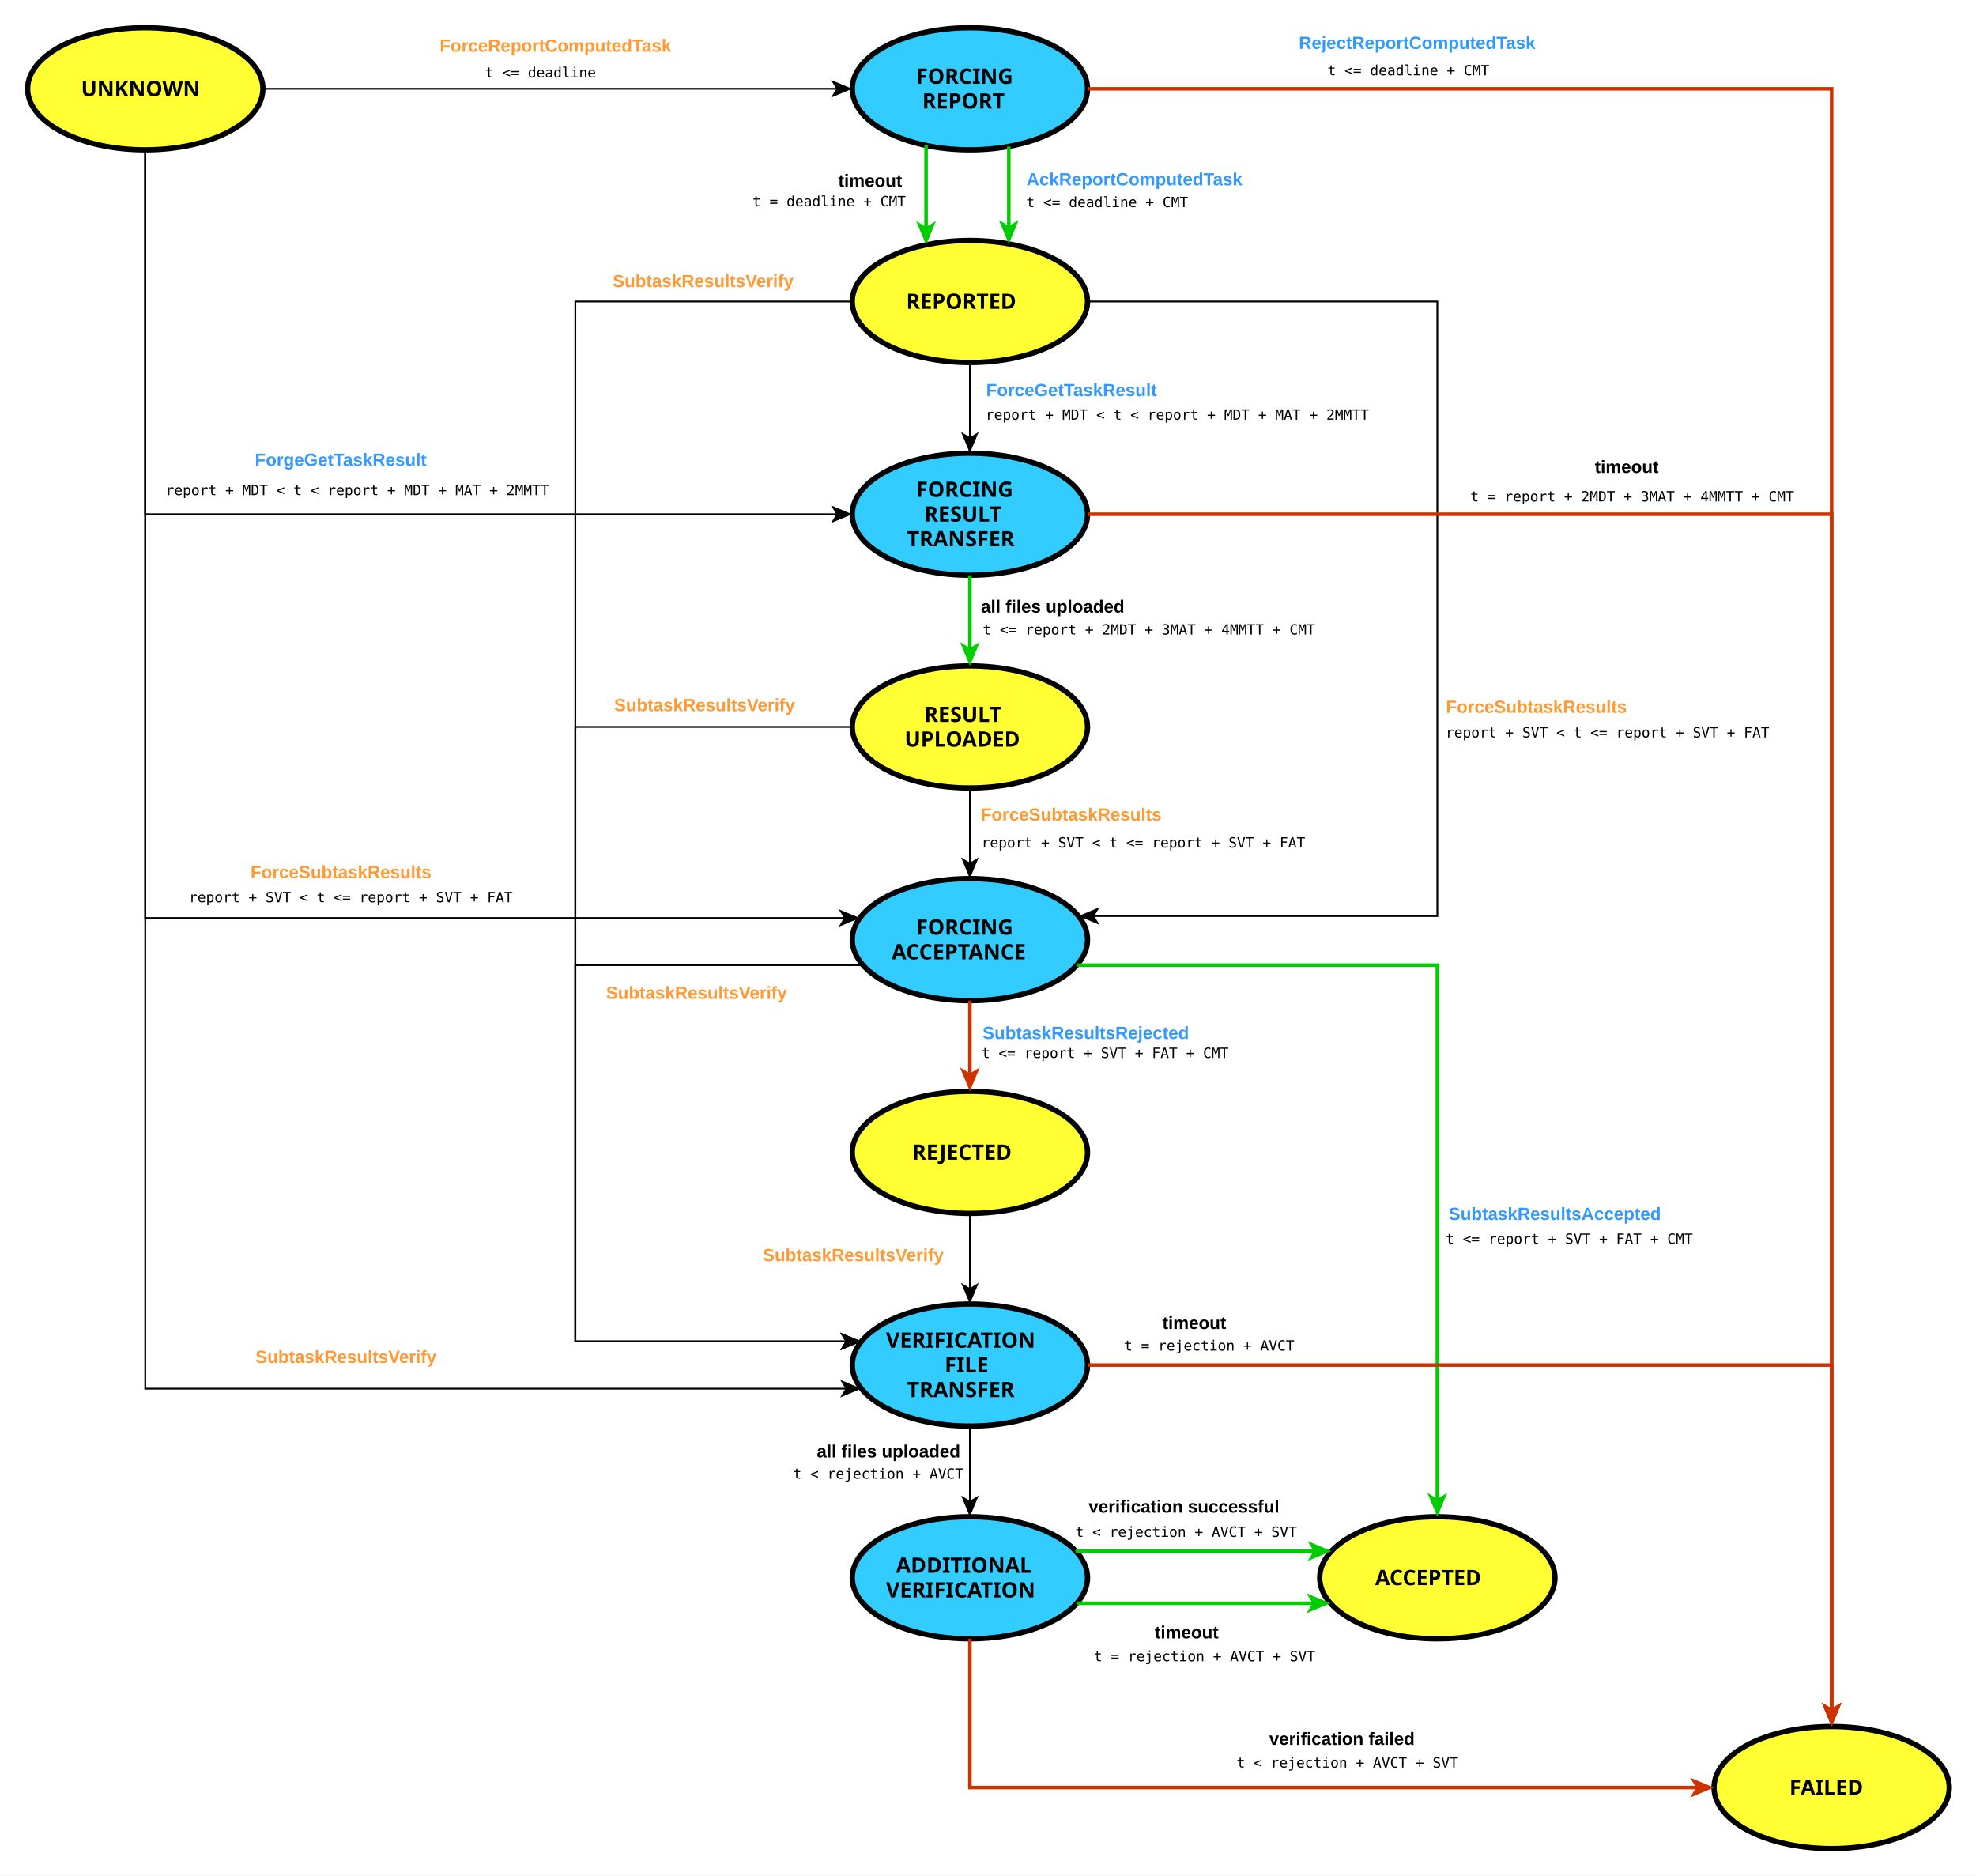
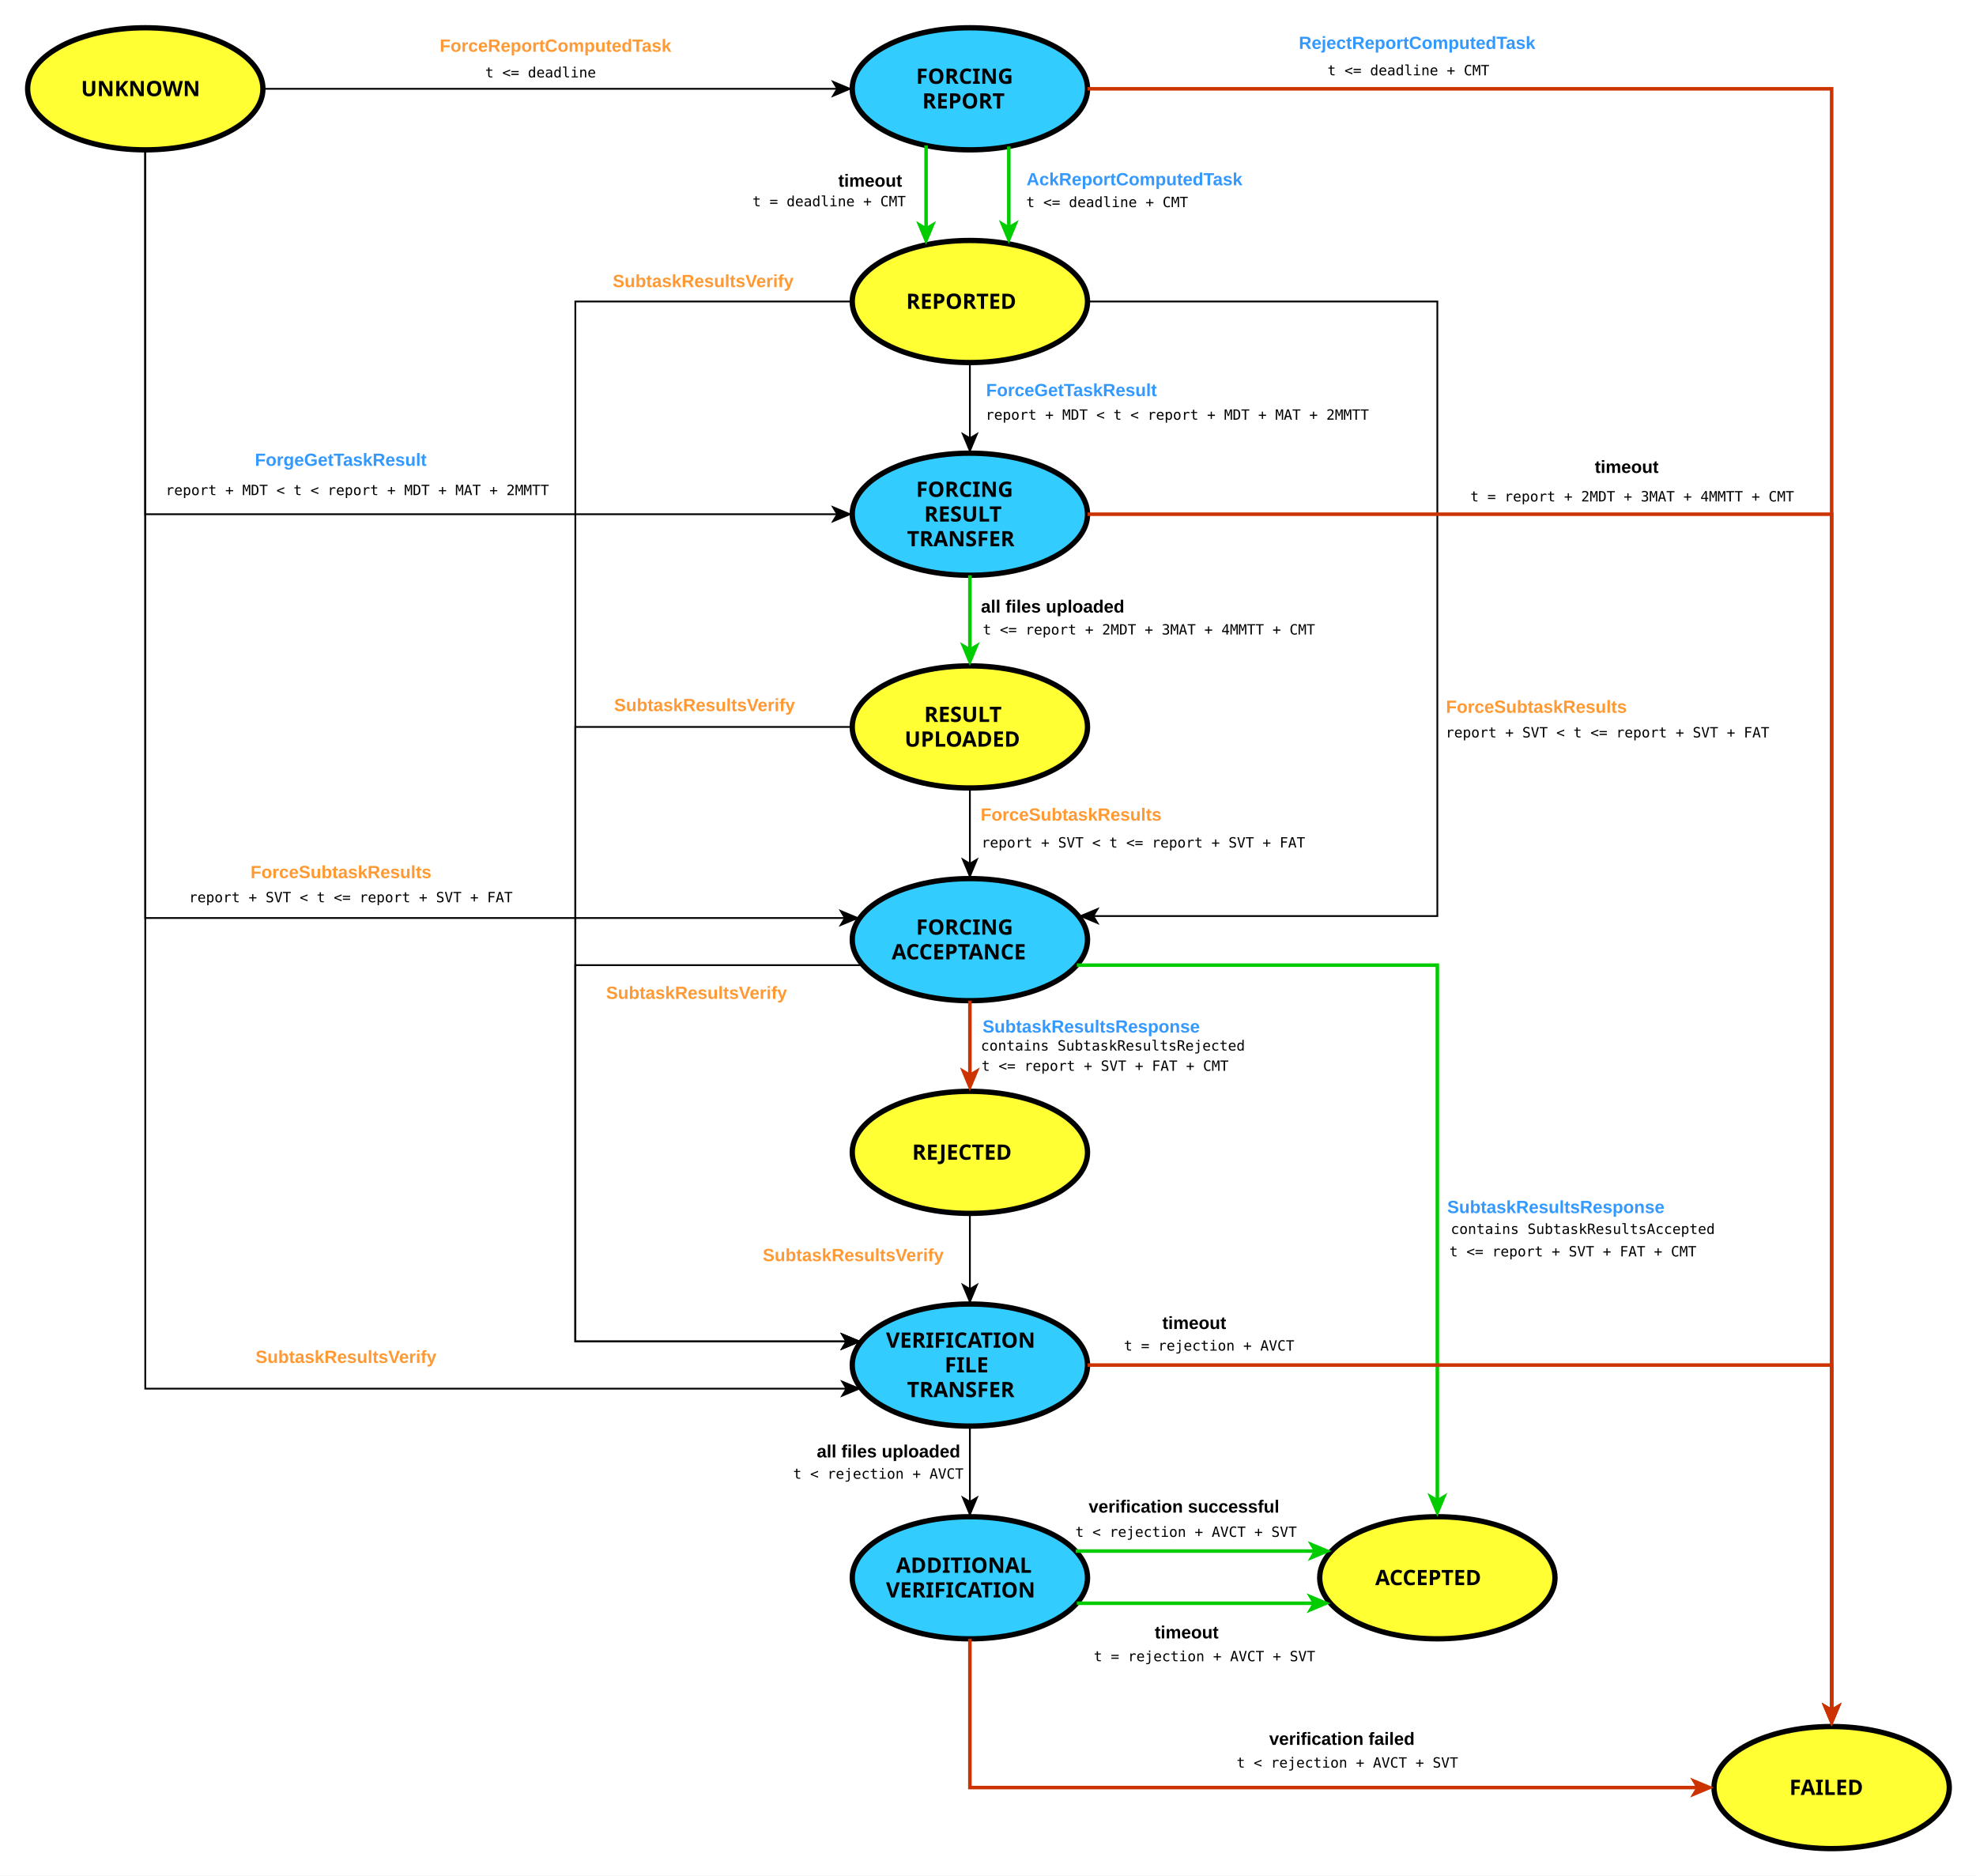
<svg xmlns="http://www.w3.org/2000/svg" fill-opacity="1" color-rendering="auto" color-interpolation="auto" text-rendering="auto" stroke="black" stroke-linecap="square" width="1117" stroke-miterlimit="10" shape-rendering="auto" stroke-opacity="1" fill="black" stroke-dasharray="none" font-weight="normal" stroke-width="1" height="1060" font-family="'Dialog'" font-style="normal" stroke-linejoin="miter" font-size="12px" stroke-dashoffset="0" image-rendering="auto">
  <defs id="genericDefs" />
  <g>
    <defs id="defs1">
      <clipPath clipPathUnits="userSpaceOnUse" id="clipPath1">
        <path d="M0 0 L1117 0 L1117 1060 L0 1060 L0 0 Z" />
      </clipPath>
      <clipPath clipPathUnits="userSpaceOnUse" id="clipPath2">
        <path d="M-449 398 L668 398 L668 1458 L-449 1458 L-449 398 Z" />
      </clipPath>
    </defs>
    <g fill="white" text-rendering="geometricPrecision" shape-rendering="geometricPrecision" transform="translate(449,-398)" stroke="white">
      <rect x="-449" width="1117" height="1060" y="398" clip-path="url(#clipPath2)" stroke="none" />
    </g>
    <g fill="rgb(255,255,51)" text-rendering="geometricPrecision" shape-rendering="geometricPrecision" transform="matrix(1,0,0,1,449,-398)" stroke="rgb(255,255,51)">
      <ellipse rx="66.5" ry="34.5" clip-path="url(#clipPath2)" cx="-366.883" cy="448.186" stroke="none" />
    </g>
    <g text-rendering="geometricPrecision" stroke-miterlimit="1.45" stroke-width="3" shape-rendering="geometricPrecision" transform="matrix(1,0,0,1,449,-398)" stroke-linecap="butt">
      <ellipse rx="66.5" fill="none" ry="34.5" clip-path="url(#clipPath2)" cx="-366.883" cy="448.186" />
      <text x="-403.188" y="452.341" clip-path="url(#clipPath2)" font-family="sans-serif" stroke="none" font-weight="bold" stroke-width="1" xml:space="preserve">UNKNOWN</text>
    </g>
    <g fill="rgb(51,204,255)" text-rendering="geometricPrecision" shape-rendering="geometricPrecision" transform="matrix(1,0,0,1,449,-398)" stroke="rgb(51,204,255)">
      <ellipse rx="66.5" ry="34.5" clip-path="url(#clipPath2)" cx="99.264" cy="448.186" stroke="none" />
    </g>
    <g text-rendering="geometricPrecision" stroke-miterlimit="1.45" stroke-width="3" shape-rendering="geometricPrecision" transform="matrix(1,0,0,1,449,-398)" stroke-linecap="butt">
      <ellipse rx="66.5" fill="none" ry="34.5" clip-path="url(#clipPath2)" cx="99.264" cy="448.186" />
      <text x="68.863" y="445.356" clip-path="url(#clipPath2)" font-family="sans-serif" stroke="none" font-weight="bold" stroke-width="1" xml:space="preserve">FORCING</text>
      <text x="72.335" y="459.325" clip-path="url(#clipPath2)" font-family="sans-serif" stroke="none" font-weight="bold" stroke-width="1" xml:space="preserve">REPORT</text>
    </g>
    <g fill="rgb(255,255,51)" text-rendering="geometricPrecision" shape-rendering="geometricPrecision" transform="matrix(1,0,0,1,449,-398)" stroke="rgb(255,255,51)">
      <ellipse rx="66.5" ry="34.5" clip-path="url(#clipPath2)" cx="99.264" cy="568.404" stroke="none" />
    </g>
    <g text-rendering="geometricPrecision" stroke-miterlimit="1.45" stroke-width="3" shape-rendering="geometricPrecision" transform="matrix(1,0,0,1,449,-398)" stroke-linecap="butt">
      <ellipse rx="66.5" fill="none" ry="34.5" clip-path="url(#clipPath2)" cx="99.264" cy="568.404" />
      <text x="63.256" y="572.558" clip-path="url(#clipPath2)" font-family="sans-serif" stroke="none" font-weight="bold" stroke-width="1" xml:space="preserve">REPORTED</text>
    </g>
    <g fill="rgb(51,204,255)" text-rendering="geometricPrecision" shape-rendering="geometricPrecision" transform="matrix(1,0,0,1,449,-398)" stroke="rgb(51,204,255)">
      <ellipse rx="66.5" ry="34.5" clip-path="url(#clipPath2)" cx="99.264" cy="688.621" stroke="none" />
    </g>
    <g text-rendering="geometricPrecision" stroke-miterlimit="1.45" stroke-width="3" shape-rendering="geometricPrecision" transform="matrix(1,0,0,1,449,-398)" stroke-linecap="butt">
      <ellipse rx="66.5" fill="none" ry="34.5" clip-path="url(#clipPath2)" cx="99.264" cy="688.621" />
      <text x="68.863" y="678.807" clip-path="url(#clipPath2)" font-family="sans-serif" stroke="none" font-weight="bold" stroke-width="1" xml:space="preserve">FORCING</text>
      <text x="73.436" y="692.775" clip-path="url(#clipPath2)" font-family="sans-serif" stroke="none" font-weight="bold" stroke-width="1" xml:space="preserve">RESULT</text>
      <text x="63.748" y="706.744" clip-path="url(#clipPath2)" font-family="sans-serif" stroke="none" font-weight="bold" stroke-width="1" xml:space="preserve">TRANSFER</text>
    </g>
    <g fill="rgb(255,255,51)" text-rendering="geometricPrecision" shape-rendering="geometricPrecision" transform="matrix(1,0,0,1,449,-398)" stroke="rgb(255,255,51)">
      <ellipse rx="66.5" ry="34.5" clip-path="url(#clipPath2)" cx="99.264" cy="808.839" stroke="none" />
    </g>
    <g text-rendering="geometricPrecision" stroke-miterlimit="1.45" stroke-width="3" shape-rendering="geometricPrecision" transform="matrix(1,0,0,1,449,-398)" stroke-linecap="butt">
      <ellipse rx="66.5" fill="none" ry="34.5" clip-path="url(#clipPath2)" cx="99.264" cy="808.839" />
      <text x="73.436" y="806.009" clip-path="url(#clipPath2)" font-family="sans-serif" stroke="none" font-weight="bold" stroke-width="1" xml:space="preserve">RESULT</text>
      <text x="62.368" y="819.977" clip-path="url(#clipPath2)" font-family="sans-serif" stroke="none" font-weight="bold" stroke-width="1" xml:space="preserve">UPLOADED</text>
    </g>
    <g fill="rgb(51,204,255)" text-rendering="geometricPrecision" shape-rendering="geometricPrecision" transform="matrix(1,0,0,1,449,-398)" stroke="rgb(51,204,255)">
      <ellipse rx="66.5" ry="34.5" clip-path="url(#clipPath2)" cx="99.264" cy="929.056" stroke="none" />
    </g>
    <g text-rendering="geometricPrecision" stroke-miterlimit="1.45" stroke-width="3" shape-rendering="geometricPrecision" transform="matrix(1,0,0,1,449,-398)" stroke-linecap="butt">
      <ellipse rx="66.5" fill="none" ry="34.5" clip-path="url(#clipPath2)" cx="99.264" cy="929.056" />
      <text x="68.863" y="926.226" clip-path="url(#clipPath2)" font-family="sans-serif" stroke="none" font-weight="bold" stroke-width="1" xml:space="preserve">FORCING</text>
      <text x="55.059" y="940.195" clip-path="url(#clipPath2)" font-family="sans-serif" stroke="none" font-weight="bold" stroke-width="1" xml:space="preserve">ACCEPTANCE</text>
    </g>
    <g fill="rgb(255,255,51)" text-rendering="geometricPrecision" shape-rendering="geometricPrecision" transform="matrix(1,0,0,1,449,-398)" stroke="rgb(255,255,51)">
      <ellipse rx="66.5" ry="34.5" clip-path="url(#clipPath2)" cx="363.505" cy="1289.709" stroke="none" />
    </g>
    <g text-rendering="geometricPrecision" stroke-miterlimit="1.45" stroke-width="3" shape-rendering="geometricPrecision" transform="matrix(1,0,0,1,449,-398)" stroke-linecap="butt">
      <ellipse rx="66.5" fill="none" ry="34.5" clip-path="url(#clipPath2)" cx="363.505" cy="1289.709" />
      <text x="328.386" y="1293.863" clip-path="url(#clipPath2)" font-family="sans-serif" stroke="none" font-weight="bold" stroke-width="1" xml:space="preserve">ACCEPTED</text>
    </g>
    <g fill="rgb(255,255,51)" text-rendering="geometricPrecision" shape-rendering="geometricPrecision" transform="matrix(1,0,0,1,449,-398)" stroke="rgb(255,255,51)">
      <ellipse rx="66.5" ry="34.5" clip-path="url(#clipPath2)" cx="99.264" cy="1049.274" stroke="none" />
    </g>
    <g text-rendering="geometricPrecision" stroke-miterlimit="1.45" stroke-width="3" shape-rendering="geometricPrecision" transform="matrix(1,0,0,1,449,-398)" stroke-linecap="butt">
      <ellipse rx="66.5" fill="none" ry="34.5" clip-path="url(#clipPath2)" cx="99.264" cy="1049.274" />
      <text x="66.639" y="1053.428" clip-path="url(#clipPath2)" font-family="sans-serif" stroke="none" font-weight="bold" stroke-width="1" xml:space="preserve">REJECTED</text>
    </g>
    <g fill="rgb(51,204,255)" text-rendering="geometricPrecision" shape-rendering="geometricPrecision" transform="matrix(1,0,0,1,449,-398)" stroke="rgb(51,204,255)">
      <ellipse rx="66.5" ry="34.5" clip-path="url(#clipPath2)" cx="99.264" cy="1169.491" stroke="none" />
    </g>
    <g text-rendering="geometricPrecision" stroke-miterlimit="1.45" stroke-width="3" shape-rendering="geometricPrecision" transform="matrix(1,0,0,1,449,-398)" stroke-linecap="butt">
      <ellipse rx="66.5" fill="none" ry="34.5" clip-path="url(#clipPath2)" cx="99.264" cy="1169.491" />
      <text x="51.845" y="1159.677" clip-path="url(#clipPath2)" font-family="sans-serif" stroke="none" font-weight="bold" stroke-width="1" xml:space="preserve">VERIFICATION</text>
      <text x="85.012" y="1173.645" clip-path="url(#clipPath2)" font-family="sans-serif" stroke="none" font-weight="bold" stroke-width="1" xml:space="preserve">FILE</text>
      <text x="63.748" y="1187.614" clip-path="url(#clipPath2)" font-family="sans-serif" stroke="none" font-weight="bold" stroke-width="1" xml:space="preserve">TRANSFER</text>
    </g>
    <g fill="rgb(255,255,51)" text-rendering="geometricPrecision" shape-rendering="geometricPrecision" transform="matrix(1,0,0,1,449,-398)" stroke="rgb(255,255,51)">
      <ellipse rx="66.5" ry="34.5" clip-path="url(#clipPath2)" cx="586.402" cy="1408.274" stroke="none" />
    </g>
    <g text-rendering="geometricPrecision" stroke-miterlimit="1.45" stroke-width="3" shape-rendering="geometricPrecision" transform="matrix(1,0,0,1,449,-398)" stroke-linecap="butt">
      <ellipse rx="66.5" fill="none" ry="34.5" clip-path="url(#clipPath2)" cx="586.402" cy="1408.274" />
      <text x="562.525" y="1412.429" clip-path="url(#clipPath2)" font-family="sans-serif" stroke="none" font-weight="bold" stroke-width="1" xml:space="preserve">FAILED</text>
    </g>
    <g fill="rgb(51,204,255)" text-rendering="geometricPrecision" shape-rendering="geometricPrecision" transform="matrix(1,0,0,1,449,-398)" stroke="rgb(51,204,255)">
      <ellipse rx="66.5" ry="34.5" clip-path="url(#clipPath2)" cx="99.264" cy="1289.709" stroke="none" />
    </g>
    <g text-rendering="geometricPrecision" stroke-miterlimit="1.45" stroke-width="3" shape-rendering="geometricPrecision" transform="matrix(1,0,0,1,449,-398)" stroke-linecap="butt">
      <ellipse rx="66.5" fill="none" ry="34.5" clip-path="url(#clipPath2)" cx="99.264" cy="1289.709" />
      <text x="57.514" y="1286.879" clip-path="url(#clipPath2)" font-family="sans-serif" stroke="none" font-weight="bold" stroke-width="1" xml:space="preserve">ADDITIONAL</text>
      <text x="51.845" y="1300.847" clip-path="url(#clipPath2)" font-family="sans-serif" stroke="none" font-weight="bold" stroke-width="1" xml:space="preserve">VERIFICATION</text>
      <path fill="none" d="M-300.399 448.186 L24.733 448.186" stroke-width="1" clip-path="url(#clipPath2)" />
      <path d="M32.733 448.186 L20.733 443.186 L23.733 448.186 L20.733 453.186 Z" stroke-width="1" clip-path="url(#clipPath2)" stroke="none" />
    </g>
    <g stroke-linecap="butt" font-size="10px" transform="matrix(1,0,0,1,449,-398)" fill="rgb(255,153,51)" text-rendering="geometricPrecision" font-family="'Arial'" shape-rendering="geometricPrecision" stroke="rgb(255,153,51)" font-weight="bold" stroke-miterlimit="1.45">
      <text x="-200.452" xml:space="preserve" y="427.253" clip-path="url(#clipPath2)" stroke="none">ForceReportComputedTask</text>
    </g>
    <g font-size="8px" stroke-linecap="butt" transform="matrix(1,0,0,1,449,-398)" text-rendering="geometricPrecision" font-family="monospace" shape-rendering="geometricPrecision" stroke-miterlimit="1.45">
      <text x="-174.716" xml:space="preserve" y="441.756" clip-path="url(#clipPath2)" stroke="none">t &lt;= deadline</text>
    </g>
    <g stroke-linecap="butt" transform="matrix(1,0,0,1,449,-398)" fill="rgb(0,204,0)" text-rendering="geometricPrecision" shape-rendering="geometricPrecision" stroke="rgb(0,204,0)" stroke-width="2" stroke-miterlimit="1.45">
      <path fill="none" d="M121.264 480.772 L121.264 526.834" clip-path="url(#clipPath2)" />
      <path d="M121.264 535.834 L126.889 522.334 L121.264 525.709 L115.639 522.334 Z" clip-path="url(#clipPath2)" stroke="none" />
    </g>
    <g stroke-linecap="butt" font-size="10px" transform="matrix(1,0,0,1,449,-398)" fill="rgb(51,153,255)" text-rendering="geometricPrecision" font-family="'Arial'" shape-rendering="geometricPrecision" stroke="rgb(51,153,255)" font-weight="bold" stroke-miterlimit="1.45">
      <text x="131.266" xml:space="preserve" y="502.739" clip-path="url(#clipPath2)" stroke="none">AckReportComputedTask</text>
    </g>
    <g font-size="8px" stroke-linecap="butt" transform="matrix(1,0,0,1,449,-398)" text-rendering="geometricPrecision" font-family="monospace" shape-rendering="geometricPrecision" stroke-miterlimit="1.45">
      <text x="131.109" xml:space="preserve" y="515.064" clip-path="url(#clipPath2)" stroke="none">t &lt;= deadline + CMT</text>
    </g>
    <g stroke-linecap="butt" transform="matrix(1,0,0,1,449,-398)" fill="rgb(0,204,0)" text-rendering="geometricPrecision" shape-rendering="geometricPrecision" stroke="rgb(0,204,0)" stroke-width="2" stroke-miterlimit="1.45">
      <path fill="none" d="M74.5 480.175 L74.5 527.395" clip-path="url(#clipPath2)" />
      <path d="M74.5 536.395 L80.125 522.895 L74.5 526.27 L68.875 522.895 Z" clip-path="url(#clipPath2)" stroke="none" />
    </g>
    <g font-size="10px" stroke-linecap="butt" transform="matrix(1,0,0,1,449,-398)" text-rendering="geometricPrecision" font-family="'Arial'" shape-rendering="geometricPrecision" font-weight="bold" stroke-miterlimit="1.45">
      <text x="24.846" xml:space="preserve" y="503.539" clip-path="url(#clipPath2)" stroke="none">timeout</text>
      <text x="-23.648" font-size="8px" y="514.584" clip-path="url(#clipPath2)" font-family="monospace" stroke="none" font-weight="normal" xml:space="preserve">t = deadline + CMT</text>
      <path fill="none" d="M-366.883 482.683 L-366.883 688.621 L24.729 688.621" clip-path="url(#clipPath2)" />
      <path d="M32.729 688.621 L20.729 683.621 L23.729 688.621 L20.729 693.621 Z" stroke="none" clip-path="url(#clipPath2)" />
      <text fill="rgb(51,153,255)" x="-304.894" xml:space="preserve" y="661.288" clip-path="url(#clipPath2)" stroke="none">ForgeGetTaskResult</text>
      <text x="-355.383" font-size="8px" y="677.815" clip-path="url(#clipPath2)" font-family="monospace" stroke="none" font-weight="normal" xml:space="preserve">report + MDT &lt; t &lt; report + MDT + MAT + 2MMTT</text>
      <path fill="none" d="M99.264 602.904 L99.264 646.121" clip-path="url(#clipPath2)" />
      <path d="M99.264 654.121 L104.264 642.121 L99.264 645.121 L94.264 642.121 Z" stroke="none" clip-path="url(#clipPath2)" />
      <text fill="rgb(51,153,255)" x="108.437" xml:space="preserve" y="621.898" clip-path="url(#clipPath2)" stroke="none">ForceGetTaskResult</text>
      <text x="108.095" font-size="8px" y="635.21" clip-path="url(#clipPath2)" font-family="monospace" stroke="none" font-weight="normal" xml:space="preserve">report + MDT &lt; t &lt; report + MDT + MAT + 2MMTT</text>
    </g>
    <g stroke-linecap="butt" transform="matrix(1,0,0,1,449,-398)" fill="rgb(0,204,0)" text-rendering="geometricPrecision" shape-rendering="geometricPrecision" stroke="rgb(0,204,0)" stroke-width="2" stroke-miterlimit="1.45">
      <path fill="none" d="M99.264 723.121 L99.264 765.339" clip-path="url(#clipPath2)" />
      <path d="M99.264 774.339 L104.889 760.839 L99.264 764.214 L93.639 760.839 Z" clip-path="url(#clipPath2)" stroke="none" />
    </g>
    <g font-size="10px" stroke-linecap="butt" transform="matrix(1,0,0,1,449,-398)" text-rendering="geometricPrecision" font-family="'Arial'" shape-rendering="geometricPrecision" font-weight="bold" stroke-miterlimit="1.45">
      <text x="105.501" xml:space="preserve" y="744.197" clip-path="url(#clipPath2)" stroke="none">all files uploaded</text>
      <text x="106.545" font-size="8px" y="756.619" clip-path="url(#clipPath2)" font-family="monospace" stroke="none" font-weight="normal" xml:space="preserve">t &lt;= report + 2MDT + 3MAT + 4MMTT + CMT</text>
      <path fill="none" d="M-366.883 482.685 L-366.883 916.833 L29.065 916.833" clip-path="url(#clipPath2)" />
      <path d="M37.065 916.833 L25.065 911.833 L28.065 916.833 L25.065 921.833 Z" stroke="none" clip-path="url(#clipPath2)" />
      <text fill="rgb(255,153,51)" x="-307.379" xml:space="preserve" y="894.3" clip-path="url(#clipPath2)" stroke="none">ForceSubtaskResults</text>
      <text x="-342.228" font-size="8px" y="907.922" clip-path="url(#clipPath2)" font-family="monospace" stroke="none" font-weight="normal" xml:space="preserve">report + SVT &lt; t &lt;= report + SVT + FAT</text>
      <path fill="none" d="M165.77 568.404 L363.505 568.404 L363.505 915.722 L168.583 915.722" clip-path="url(#clipPath2)" />
      <path d="M160.583 915.722 L172.583 920.722 L169.583 915.722 L172.583 910.722 Z" stroke="none" clip-path="url(#clipPath2)" />
      <text fill="rgb(255,153,51)" x="368.377" xml:space="preserve" y="800.87" clip-path="url(#clipPath2)" stroke="none">ForceSubtaskResults</text>
      <text x="368.158" font-size="8px" y="814.773" clip-path="url(#clipPath2)" font-family="monospace" stroke="none" font-weight="normal" xml:space="preserve">report + SVT &lt; t &lt;= report + SVT + FAT</text>
      <path fill="none" d="M99.264 843.353 L99.264 886.556" clip-path="url(#clipPath2)" />
      <path d="M99.264 894.556 L104.264 882.556 L99.264 885.556 L94.264 882.556 Z" stroke="none" clip-path="url(#clipPath2)" />
      <text fill="rgb(255,153,51)" x="105.337" xml:space="preserve" y="861.791" clip-path="url(#clipPath2)" stroke="none">ForceSubtaskResults</text>
      <text x="105.753" font-size="8px" y="876.999" clip-path="url(#clipPath2)" font-family="monospace" stroke="none" font-weight="normal" xml:space="preserve">report + SVT &lt; t &lt;= report + SVT + FAT</text>
    </g>
    <g stroke-linecap="butt" transform="matrix(1,0,0,1,449,-398)" fill="rgb(0,204,0)" text-rendering="geometricPrecision" shape-rendering="geometricPrecision" stroke="rgb(0,204,0)" stroke-width="2" stroke-miterlimit="1.45">
      <path fill="none" d="M159.692 943.472 L363.505 943.472 L363.505 1246.238" clip-path="url(#clipPath2)" />
      <path d="M363.505 1255.238 L369.13 1241.738 L363.505 1245.113 L357.88 1241.738 Z" clip-path="url(#clipPath2)" stroke="none" />
    </g>
    <g stroke-linecap="butt" font-size="10px" transform="matrix(1,0,0,1,449,-398)" fill="rgb(51,153,255)" text-rendering="geometricPrecision" font-family="'Arial'" shape-rendering="geometricPrecision" stroke="rgb(51,153,255)" font-weight="bold" stroke-miterlimit="1.45">
-       <text x="369.885" xml:space="preserve" y="1087.459" clip-path="url(#clipPath2)" stroke="none">SubtaskResultsAccepted</text>
-     </g>
-     <g font-size="8px" stroke-linecap="butt" transform="matrix(1,0,0,1,449,-398)" text-rendering="geometricPrecision" font-family="monospace" shape-rendering="geometricPrecision" stroke-miterlimit="1.45">
-       <text x="368.232" xml:space="preserve" y="1100.953" clip-path="url(#clipPath2)" stroke="none">t &lt;= report + SVT + FAT + CMT</text>
+       <text x="369.09" xml:space="preserve" y="1083.6" clip-path="url(#clipPath2)" stroke="none">SubtaskResultsResponse</text>
+     </g>
+     <g font-size="8px" stroke-linecap="butt" transform="matrix(1,0,0,1,449,-398)" text-rendering="geometricPrecision" font-family="monospace" shape-rendering="geometricPrecision" stroke-miterlimit="1.45">
+       <text x="370.31" xml:space="preserve" y="1108.079" clip-path="url(#clipPath2)" stroke="none">t &lt;= report + SVT + FAT + CMT</text>
+       <text x="371.105" xml:space="preserve" y="1095.383" clip-path="url(#clipPath2)" stroke="none">contains SubtaskResultsAccepted</text>
    </g>
    <g stroke-linecap="butt" transform="matrix(1,0,0,1,449,-398)" fill="rgb(204,51,0)" text-rendering="geometricPrecision" shape-rendering="geometricPrecision" stroke="rgb(204,51,0)" stroke-width="2" stroke-miterlimit="1.45">
      <path fill="none" d="M99.264 963.539 L99.264 1005.774" clip-path="url(#clipPath2)" />
      <path d="M99.264 1014.774 L104.889 1001.274 L99.264 1004.649 L93.639 1001.274 Z" clip-path="url(#clipPath2)" stroke="none" />
    </g>
    <g stroke-linecap="butt" font-size="10px" transform="matrix(1,0,0,1,449,-398)" fill="rgb(51,153,255)" text-rendering="geometricPrecision" font-family="'Arial'" shape-rendering="geometricPrecision" stroke="rgb(51,153,255)" font-weight="bold" stroke-miterlimit="1.45">
-       <text x="106.425" xml:space="preserve" y="985.209" clip-path="url(#clipPath2)" stroke="none">SubtaskResultsRejected</text>
-     </g>
-     <g font-size="8px" stroke-linecap="butt" transform="matrix(1,0,0,1,449,-398)" text-rendering="geometricPrecision" font-family="monospace" shape-rendering="geometricPrecision" stroke-miterlimit="1.45">
-       <text x="105.827" xml:space="preserve" y="995.934" clip-path="url(#clipPath2)" stroke="none">t &lt;= report + SVT + FAT + CMT</text>
+       <text x="106.425" xml:space="preserve" y="981.584" clip-path="url(#clipPath2)" stroke="none">SubtaskResultsResponse</text>
+     </g>
+     <g font-size="8px" stroke-linecap="butt" transform="matrix(1,0,0,1,449,-398)" text-rendering="geometricPrecision" font-family="monospace" shape-rendering="geometricPrecision" stroke-miterlimit="1.45">
+       <text x="105.827" xml:space="preserve" y="1003.184" clip-path="url(#clipPath2)" stroke="none">t &lt;= report + SVT + FAT + CMT</text>
+       <text x="105.452" xml:space="preserve" y="991.744" clip-path="url(#clipPath2)" stroke="none">contains SubtaskResultsRejected</text>
      <path fill="none" d="M-366.883 482.721 L-366.883 1182.824 L29.925 1182.824" clip-path="url(#clipPath2)" />
      <path d="M37.925 1182.824 L25.925 1177.824 L28.925 1182.824 L25.925 1187.824 Z" stroke="none" clip-path="url(#clipPath2)" />
    </g>
    <g stroke-linecap="butt" font-size="10px" transform="matrix(1,0,0,1,449,-398)" fill="rgb(255,153,51)" text-rendering="geometricPrecision" font-family="'Arial'" shape-rendering="geometricPrecision" stroke="rgb(255,153,51)" font-weight="bold" stroke-miterlimit="1.45">
      <text x="-304.563" xml:space="preserve" y="1168.291" clip-path="url(#clipPath2)" stroke="none">SubtaskResultsVerify</text>
    </g>
    <g text-rendering="geometricPrecision" stroke-miterlimit="1.45" shape-rendering="geometricPrecision" transform="matrix(1,0,0,1,449,-398)" stroke-linecap="butt">
      <path fill="none" d="M99.264 1083.774 L99.264 1126.991" clip-path="url(#clipPath2)" />
      <path d="M99.264 1134.991 L104.264 1122.991 L99.264 1125.991 L94.264 1122.991 Z" clip-path="url(#clipPath2)" stroke="none" />
    </g>
    <g stroke-linecap="butt" font-size="10px" transform="matrix(1,0,0,1,449,-398)" fill="rgb(255,153,51)" text-rendering="geometricPrecision" font-family="'Arial'" shape-rendering="geometricPrecision" stroke="rgb(255,153,51)" font-weight="bold" stroke-miterlimit="1.45">
      <text x="-17.824" xml:space="preserve" y="1110.769" clip-path="url(#clipPath2)" stroke="none">SubtaskResultsVerify</text>
    </g>
    <g text-rendering="geometricPrecision" stroke-miterlimit="1.45" shape-rendering="geometricPrecision" transform="matrix(1,0,0,1,449,-398)" stroke-linecap="butt">
      <path fill="none" d="M32.763 568.404 L-123.768 568.404 L-123.768 1156.158 L29.966 1156.158" clip-path="url(#clipPath2)" />
      <path d="M37.967 1156.158 L25.966 1151.158 L28.966 1156.158 L25.966 1161.158 Z" clip-path="url(#clipPath2)" stroke="none" />
    </g>
    <g stroke-linecap="butt" font-size="10px" transform="matrix(1,0,0,1,449,-398)" fill="rgb(255,153,51)" text-rendering="geometricPrecision" font-family="'Arial'" shape-rendering="geometricPrecision" stroke="rgb(255,153,51)" font-weight="bold" stroke-miterlimit="1.45">
      <text x="-102.653" xml:space="preserve" y="560.27" clip-path="url(#clipPath2)" stroke="none">SubtaskResultsVerify</text>
    </g>
    <g text-rendering="geometricPrecision" stroke-miterlimit="1.45" shape-rendering="geometricPrecision" transform="matrix(1,0,0,1,449,-398)" stroke-linecap="butt">
      <path fill="none" d="M32.764 808.839 L-123.768 808.839 L-123.768 1156.158 L29.921 1156.158" clip-path="url(#clipPath2)" />
      <path d="M37.921 1156.158 L25.921 1151.158 L28.921 1156.158 L25.921 1161.158 Z" clip-path="url(#clipPath2)" stroke="none" />
    </g>
    <g stroke-linecap="butt" font-size="10px" transform="matrix(1,0,0,1,449,-398)" fill="rgb(255,153,51)" text-rendering="geometricPrecision" font-family="'Arial'" shape-rendering="geometricPrecision" stroke="rgb(255,153,51)" font-weight="bold" stroke-miterlimit="1.45">
      <text x="-101.853" xml:space="preserve" y="799.905" clip-path="url(#clipPath2)" stroke="none">SubtaskResultsVerify</text>
    </g>
    <g text-rendering="geometricPrecision" stroke-miterlimit="1.45" shape-rendering="geometricPrecision" transform="matrix(1,0,0,1,449,-398)" stroke-linecap="butt">
      <path fill="none" d="M38.83 943.472 L-123.768 943.472 L-123.768 1156.158 L29.925 1156.158" clip-path="url(#clipPath2)" />
      <path d="M37.925 1156.158 L25.925 1151.158 L28.925 1156.158 L25.925 1161.158 Z" clip-path="url(#clipPath2)" stroke="none" />
    </g>
    <g stroke-linecap="butt" font-size="10px" transform="matrix(1,0,0,1,449,-398)" fill="rgb(255,153,51)" text-rendering="geometricPrecision" font-family="'Arial'" shape-rendering="geometricPrecision" stroke="rgb(255,153,51)" font-weight="bold" stroke-miterlimit="1.45">
      <text x="-106.377" xml:space="preserve" y="962.539" clip-path="url(#clipPath2)" stroke="none">SubtaskResultsVerify</text>
    </g>
    <g stroke-linecap="butt" transform="matrix(1,0,0,1,449,-398)" fill="rgb(204,51,0)" text-rendering="geometricPrecision" shape-rendering="geometricPrecision" stroke="rgb(204,51,0)" stroke-width="2" stroke-miterlimit="1.45">
      <path fill="none" d="M165.748 448.186 L586.402 448.186 L586.402 1364.748" clip-path="url(#clipPath2)" />
      <path d="M586.402 1373.748 L592.027 1360.248 L586.402 1363.623 L580.777 1360.248 Z" clip-path="url(#clipPath2)" stroke="none" />
    </g>
    <g stroke-linecap="butt" font-size="10px" transform="matrix(1,0,0,1,449,-398)" fill="rgb(51,153,255)" text-rendering="geometricPrecision" font-family="'Arial'" shape-rendering="geometricPrecision" stroke="rgb(51,153,255)" font-weight="bold" stroke-miterlimit="1.45">
      <text x="285.213" xml:space="preserve" y="425.653" clip-path="url(#clipPath2)" stroke="none">RejectReportComputedTask</text>
    </g>
    <g font-size="8px" stroke-linecap="butt" transform="matrix(1,0,0,1,449,-398)" text-rendering="geometricPrecision" font-family="monospace" shape-rendering="geometricPrecision" stroke-miterlimit="1.45">
      <text x="301.377" xml:space="preserve" y="440.556" clip-path="url(#clipPath2)" stroke="none">t &lt;= deadline + CMT</text>
    </g>
    <g stroke-linecap="butt" transform="matrix(1,0,0,1,449,-398)" fill="rgb(204,51,0)" text-rendering="geometricPrecision" shape-rendering="geometricPrecision" stroke="rgb(204,51,0)" stroke-width="2" stroke-miterlimit="1.45">
      <path fill="none" d="M165.782 688.621 L586.402 688.621 L586.402 1364.767" clip-path="url(#clipPath2)" />
      <path d="M586.402 1373.767 L592.027 1360.267 L586.402 1363.642 L580.777 1360.267 Z" clip-path="url(#clipPath2)" stroke="none" />
    </g>
    <g font-size="10px" stroke-linecap="butt" transform="matrix(1,0,0,1,449,-398)" text-rendering="geometricPrecision" font-family="'Arial'" shape-rendering="geometricPrecision" font-weight="bold" stroke-miterlimit="1.45">
      <text x="452.481" xml:space="preserve" y="665.285" clip-path="url(#clipPath2)" stroke="none">timeout</text>
      <text x="382.15" font-size="8px" y="681.391" clip-path="url(#clipPath2)" font-family="monospace" stroke="none" font-weight="normal" xml:space="preserve">t = report + 2MDT + 3MAT + 4MMTT + CMT</text>
    </g>
    <g stroke-linecap="butt" transform="matrix(1,0,0,1,449,-398)" fill="rgb(204,51,0)" text-rendering="geometricPrecision" shape-rendering="geometricPrecision" stroke="rgb(204,51,0)" stroke-width="2" stroke-miterlimit="1.45">
      <path fill="none" d="M165.764 1169.491 L586.402 1169.491 L586.402 1364.789" clip-path="url(#clipPath2)" />
      <path d="M586.402 1373.789 L592.027 1360.289 L586.402 1363.664 L580.777 1360.289 Z" clip-path="url(#clipPath2)" stroke="none" />
    </g>
    <g font-size="10px" stroke-linecap="butt" transform="matrix(1,0,0,1,449,-398)" text-rendering="geometricPrecision" font-family="'Arial'" shape-rendering="geometricPrecision" font-weight="bold" stroke-miterlimit="1.45">
      <text x="208.033" xml:space="preserve" y="1149.102" clip-path="url(#clipPath2)" stroke="none">timeout</text>
      <text x="186.349" font-size="8px" y="1161.301" clip-path="url(#clipPath2)" font-family="monospace" stroke="none" font-weight="normal" xml:space="preserve">t = rejection + AVCT</text>
      <path fill="none" d="M99.264 1203.991 L99.264 1247.209" clip-path="url(#clipPath2)" />
      <path d="M99.264 1255.209 L104.264 1243.209 L99.264 1246.209 L94.264 1243.209 Z" stroke="none" clip-path="url(#clipPath2)" />
      <text x="12.72" xml:space="preserve" y="1221.682" clip-path="url(#clipPath2)" stroke="none">all files uploaded</text>
      <text x="-0.659" font-size="8px" y="1233.726" clip-path="url(#clipPath2)" font-family="monospace" stroke="none" font-weight="normal" xml:space="preserve">t &lt; rejection + AVCT</text>
    </g>
+     <g stroke-linecap="butt" transform="matrix(1,0,0,1,449,-398)" fill="rgb(0,204,0)" text-rendering="geometricPrecision" shape-rendering="geometricPrecision" stroke="rgb(0,204,0)" stroke-width="2" stroke-miterlimit="1.45">
+       <path fill="none" d="M159.052 1274.617 L294.692 1274.617" clip-path="url(#clipPath2)" />
+       <path d="M303.692 1274.617 L290.192 1268.992 L293.567 1274.617 L290.192 1280.242 Z" clip-path="url(#clipPath2)" stroke="none" />
+     </g>
+     <g font-size="10px" stroke-linecap="butt" transform="matrix(1,0,0,1,449,-398)" text-rendering="geometricPrecision" font-family="'Arial'" shape-rendering="geometricPrecision" font-weight="bold" stroke-miterlimit="1.45">
+       <text x="166.364" xml:space="preserve" y="1252.884" clip-path="url(#clipPath2)" stroke="none">verification successful</text>
+       <text x="158.871" font-size="8px" y="1266.587" clip-path="url(#clipPath2)" font-family="monospace" stroke="none" font-weight="normal" xml:space="preserve">t &lt; rejection + AVCT + SVT</text>
+     </g>
    <g stroke-linecap="butt" transform="matrix(1,0,0,1,449,-398)" fill="rgb(204,51,0)" text-rendering="geometricPrecision" shape-rendering="geometricPrecision" stroke="rgb(204,51,0)" stroke-width="2" stroke-miterlimit="1.45">
      <path fill="none" d="M99.264 1324.209 L99.264 1408.274 L510.902 1408.274" clip-path="url(#clipPath2)" />
      <path d="M519.902 1408.274 L506.402 1402.649 L509.777 1408.274 L506.402 1413.899 Z" clip-path="url(#clipPath2)" stroke="none" />
    </g>
    <g font-size="10px" stroke-linecap="butt" transform="matrix(1,0,0,1,449,-398)" text-rendering="geometricPrecision" font-family="'Arial'" shape-rendering="geometricPrecision" font-weight="bold" stroke-miterlimit="1.45">
      <text x="268.455" xml:space="preserve" y="1384.141" clip-path="url(#clipPath2)" stroke="none">verification failed</text>
      <text x="250.037" font-size="8px" y="1396.995" clip-path="url(#clipPath2)" font-family="monospace" stroke="none" font-weight="normal" xml:space="preserve">t &lt; rejection + AVCT + SVT</text>
    </g>
    <g stroke-linecap="butt" transform="matrix(1,0,0,1,449,-398)" fill="rgb(0,204,0)" text-rendering="geometricPrecision" shape-rendering="geometricPrecision" stroke="rgb(0,204,0)" stroke-width="2" stroke-miterlimit="1.45">
      <path fill="none" d="M159.697 1304.109 L294.081 1304.109" clip-path="url(#clipPath2)" />
      <path d="M303.081 1304.109 L289.581 1298.484 L292.956 1304.109 L289.581 1309.734 Z" clip-path="url(#clipPath2)" stroke="none" />
    </g>
    <g font-size="10px" stroke-linecap="butt" transform="matrix(1,0,0,1,449,-398)" text-rendering="geometricPrecision" font-family="'Arial'" shape-rendering="geometricPrecision" font-weight="bold" stroke-miterlimit="1.45">
      <text x="203.73" xml:space="preserve" y="1323.975" clip-path="url(#clipPath2)" stroke="none">timeout</text>
      <text x="169.271" font-size="8px" y="1336.878" clip-path="url(#clipPath2)" font-family="monospace" stroke="none" font-weight="normal" xml:space="preserve">t = rejection + AVCT + SVT</text>
    </g>
-     <g stroke-linecap="butt" transform="matrix(1,0,0,1,449,-398)" fill="rgb(0,204,0)" text-rendering="geometricPrecision" shape-rendering="geometricPrecision" stroke="rgb(0,204,0)" stroke-width="2" stroke-miterlimit="1.45">
-       <path fill="none" d="M159.052 1274.617 L294.692 1274.617" clip-path="url(#clipPath2)" />
-       <path d="M303.692 1274.617 L290.192 1268.992 L293.567 1274.617 L290.192 1280.242 Z" clip-path="url(#clipPath2)" stroke="none" />
-     </g>
-     <g font-size="10px" stroke-linecap="butt" transform="matrix(1,0,0,1,449,-398)" text-rendering="geometricPrecision" font-family="'Arial'" shape-rendering="geometricPrecision" font-weight="bold" stroke-miterlimit="1.45">
-       <text x="166.364" xml:space="preserve" y="1252.884" clip-path="url(#clipPath2)" stroke="none">verification successful</text>
-       <text x="158.871" font-size="8px" y="1266.587" clip-path="url(#clipPath2)" font-family="monospace" stroke="none" font-weight="normal" xml:space="preserve">t &lt; rejection + AVCT + SVT</text>
-     </g>
  </g>
</svg>
